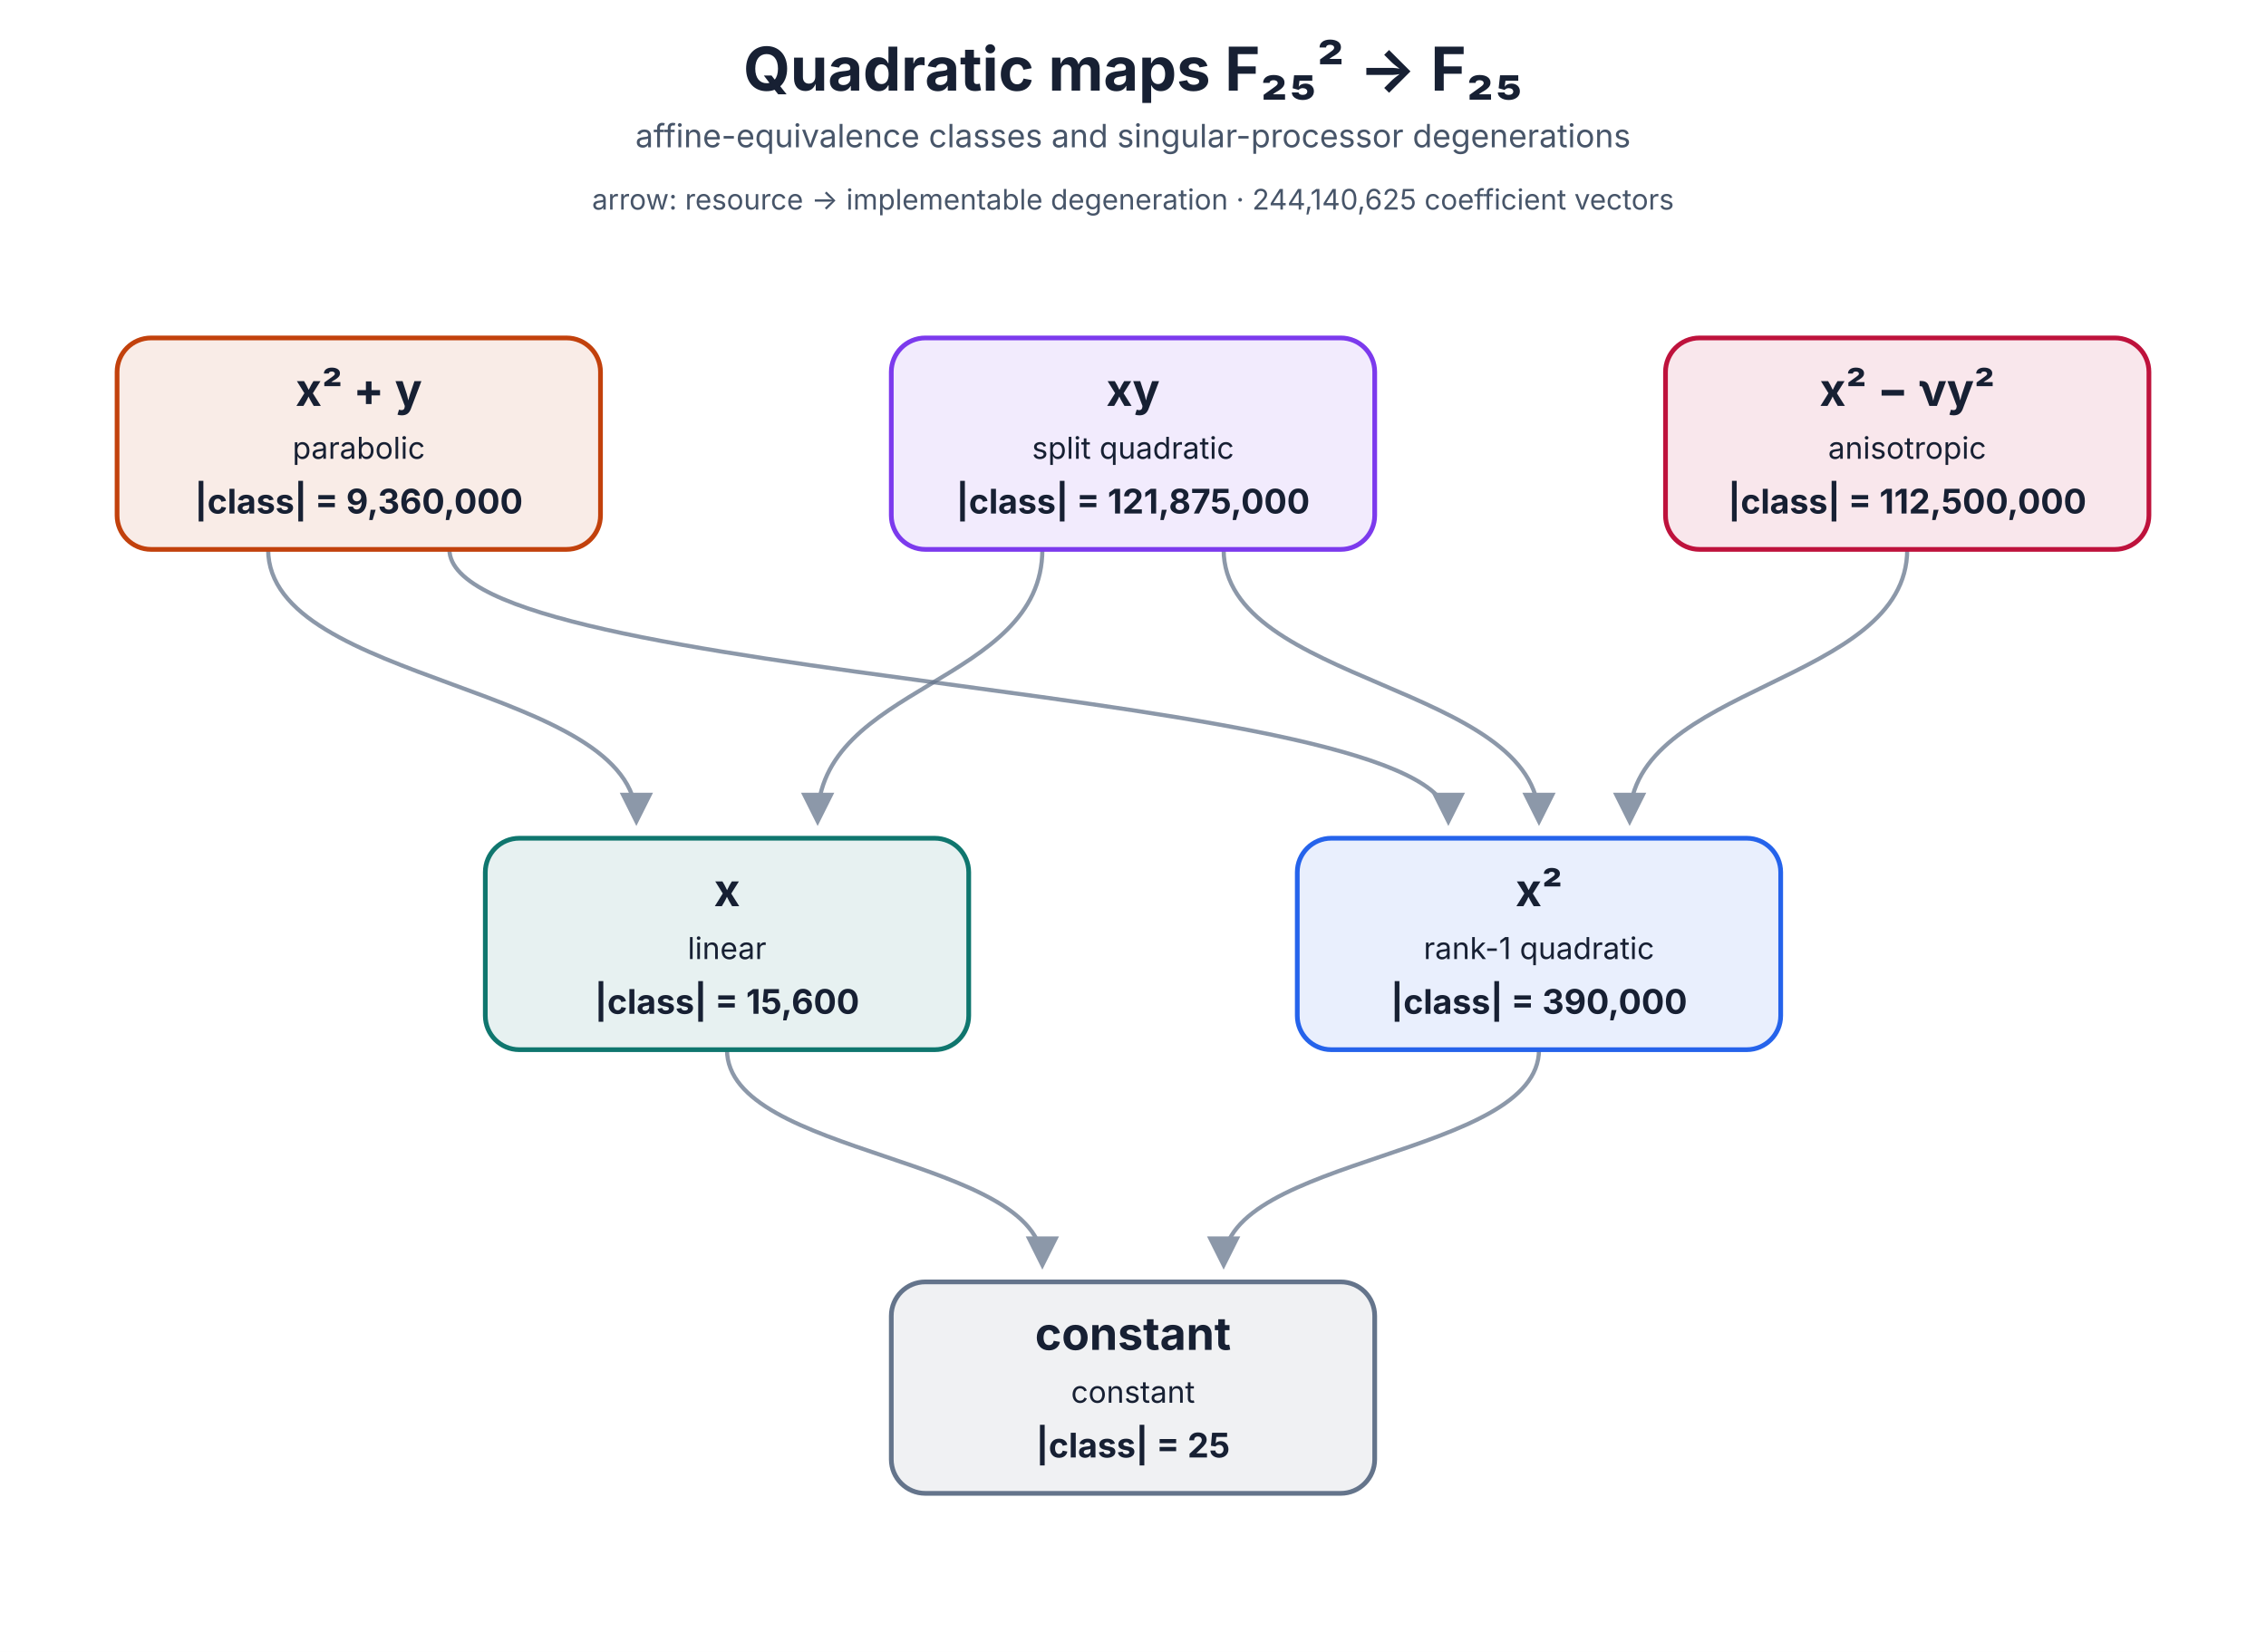
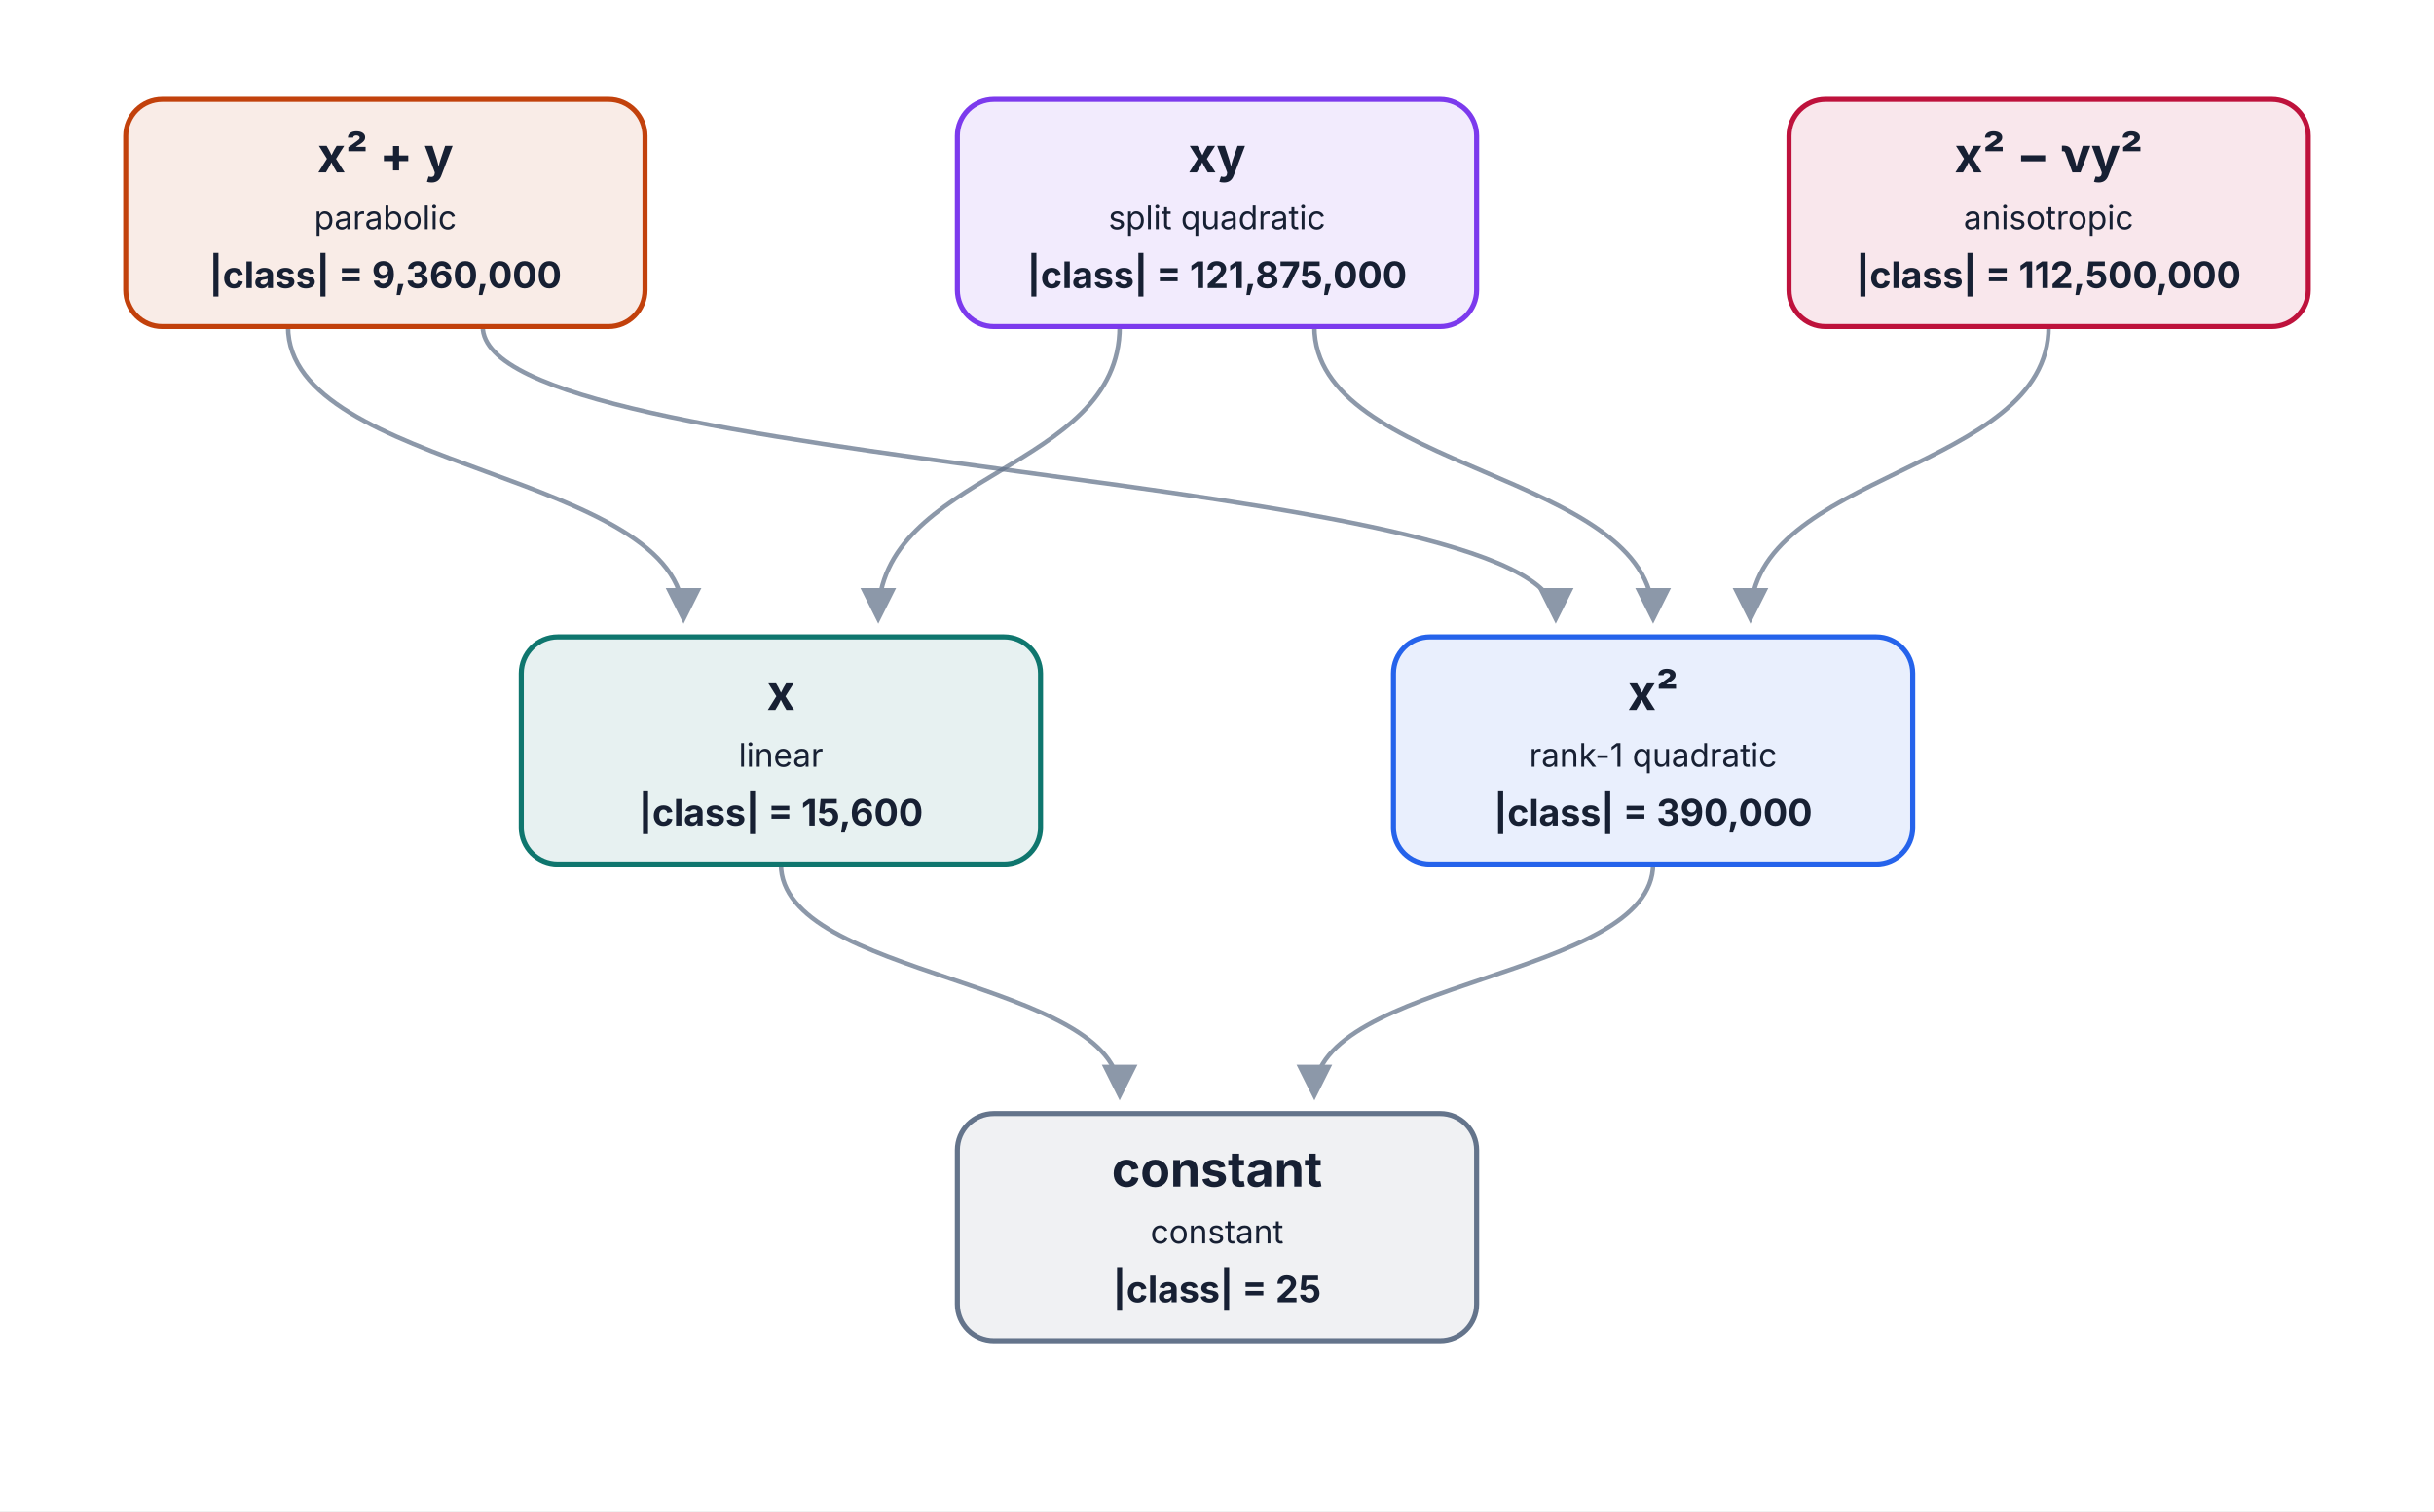
- <svg xmlns="http://www.w3.org/2000/svg" width="1200" height="875" viewBox="0 0 1200 875" role="img" aria-labelledby="title description">
+ <svg xmlns="http://www.w3.org/2000/svg" width="1200" height="745" viewBox="0 0 1200 745" role="img" aria-labelledby="title description">
  <defs>
    <marker id="arrow" viewBox="0 0 10 10" refX="8" refY="5" markerWidth="8" markerHeight="8" orient="auto-start-reverse">
      <path d="M 0 0 L 10 5 L 0 10 z" fill="#64748b" />
    </marker>
    <style>
      .edge { fill: none; stroke: #64748b; stroke-width: 2.2; opacity: .74; }
      .node text { fill: #172033; text-anchor: middle;
                    font-family: Inter, ui-sans-serif, system-ui, sans-serif; }
      .form { font-size: 24px; font-weight: 700; }
      .kind { font-size: 16px; fill: #475569; }
      .size { font-size: 18px; font-weight: 650; font-variant-numeric: tabular-nums; }
      .title { fill: #172033; font: 700 32px Inter, ui-sans-serif, system-ui, sans-serif; }
      .subtitle { fill: #475569; font: 17px Inter, ui-sans-serif, system-ui, sans-serif; }
      .legend { fill: #475569; font: 15px Inter, ui-sans-serif, system-ui, sans-serif; }
    </style>
  </defs>
-   <rect width="1200" height="875" fill="#ffffff" />
-   <text class="title" x="600" y="48" text-anchor="middle">
-     Quadratic maps F₂₅² → F₂₅
-   </text>
-   <text class="subtitle" x="600" y="78" text-anchor="middle">
-     affine-equivalence classes and singular-processor degenerations
-   </text>
-   <text class="legend" x="600" y="111" text-anchor="middle">
-     arrow: resource → implementable degeneration · 244,140,625 coefficient vectors
-   </text>
-   <path class="edge" d="M 142 291 C 142 362.5, 337 362.5, 337 434" marker-end="url(#arrow)" />
-   <path class="edge" d="M 238 291 C 238 362.5, 767 362.5, 767 434" marker-end="url(#arrow)" />
-   <path class="edge" d="M 552 291 C 552 362.5, 433 362.5, 433 434" marker-end="url(#arrow)" />
-   <path class="edge" d="M 648 291 C 648 362.5, 815 362.5, 815 434" marker-end="url(#arrow)" />
-   <path class="edge" d="M 1010 291 C 1010 362.5, 863 362.5, 863 434" marker-end="url(#arrow)" />
-   <path class="edge" d="M 385 556 C 385 612.5, 552 612.5, 552 669" marker-end="url(#arrow)" />
-   <path class="edge" d="M 815 556 C 815 612.5, 648 612.5, 648 669" marker-end="url(#arrow)" />
-   <g class="node parabolic" transform="translate(190 235)">
+   <rect width="1200" height="745" fill="#ffffff" />
+   <path class="edge" d="M 142 161 C 142 232.5, 337 232.5, 337 304" marker-end="url(#arrow)" />
+   <path class="edge" d="M 238 161 C 238 232.5, 767 232.5, 767 304" marker-end="url(#arrow)" />
+   <path class="edge" d="M 552 161 C 552 232.5, 433 232.5, 433 304" marker-end="url(#arrow)" />
+   <path class="edge" d="M 648 161 C 648 232.5, 815 232.5, 815 304" marker-end="url(#arrow)" />
+   <path class="edge" d="M 1010 161 C 1010 232.5, 863 232.5, 863 304" marker-end="url(#arrow)" />
+   <path class="edge" d="M 385 426 C 385 482.5, 552 482.5, 552 539" marker-end="url(#arrow)" />
+   <path class="edge" d="M 815 426 C 815 482.5, 648 482.5, 648 539" marker-end="url(#arrow)" />
+   <g class="node parabolic" transform="translate(190 105)">
    <rect x="-128" y="-56" width="256" height="112" rx="18" fill="#c2410c" fill-opacity="0.10" stroke="#c2410c" stroke-width="2.5" />
    <text class="form" x="0" y="-20">x² + y</text>
    <text class="kind" x="0" y="8">parabolic</text>
    <text class="size" x="0" y="37">|class| = 9,360,000</text>
  </g>
-   <g class="node split" transform="translate(600 235)">
+   <g class="node split" transform="translate(600 105)">
    <rect x="-128" y="-56" width="256" height="112" rx="18" fill="#7c3aed" fill-opacity="0.10" stroke="#7c3aed" stroke-width="2.5" />
    <text class="form" x="0" y="-20">xy</text>
    <text class="kind" x="0" y="8">split quadratic</text>
    <text class="size" x="0" y="37">|class| = 121,875,000</text>
  </g>
-   <g class="node anisotropic" transform="translate(1010 235)">
+   <g class="node anisotropic" transform="translate(1010 105)">
    <rect x="-128" y="-56" width="256" height="112" rx="18" fill="#be123c" fill-opacity="0.10" stroke="#be123c" stroke-width="2.5" />
    <text class="form" x="0" y="-20">x² − νy²</text>
    <text class="kind" x="0" y="8">anisotropic</text>
    <text class="size" x="0" y="37">|class| = 112,500,000</text>
  </g>
-   <g class="node linear" transform="translate(385 500)">
+   <g class="node linear" transform="translate(385 370)">
    <rect x="-128" y="-56" width="256" height="112" rx="18" fill="#0f766e" fill-opacity="0.10" stroke="#0f766e" stroke-width="2.5" />
    <text class="form" x="0" y="-20">x</text>
    <text class="kind" x="0" y="8">linear</text>
    <text class="size" x="0" y="37">|class| = 15,600</text>
  </g>
-   <g class="node rank1" transform="translate(815 500)">
+   <g class="node rank1" transform="translate(815 370)">
    <rect x="-128" y="-56" width="256" height="112" rx="18" fill="#2563eb" fill-opacity="0.10" stroke="#2563eb" stroke-width="2.5" />
    <text class="form" x="0" y="-20">x²</text>
    <text class="kind" x="0" y="8">rank-1 quadratic</text>
    <text class="size" x="0" y="37">|class| = 390,000</text>
  </g>
-   <g class="node constant" transform="translate(600 735)">
+   <g class="node constant" transform="translate(600 605)">
    <rect x="-128" y="-56" width="256" height="112" rx="18" fill="#64748b" fill-opacity="0.10" stroke="#64748b" stroke-width="2.5" />
    <text class="form" x="0" y="-20">constant</text>
    <text class="kind" x="0" y="8">constant</text>
    <text class="size" x="0" y="37">|class| = 25</text>
  </g>
</svg>
